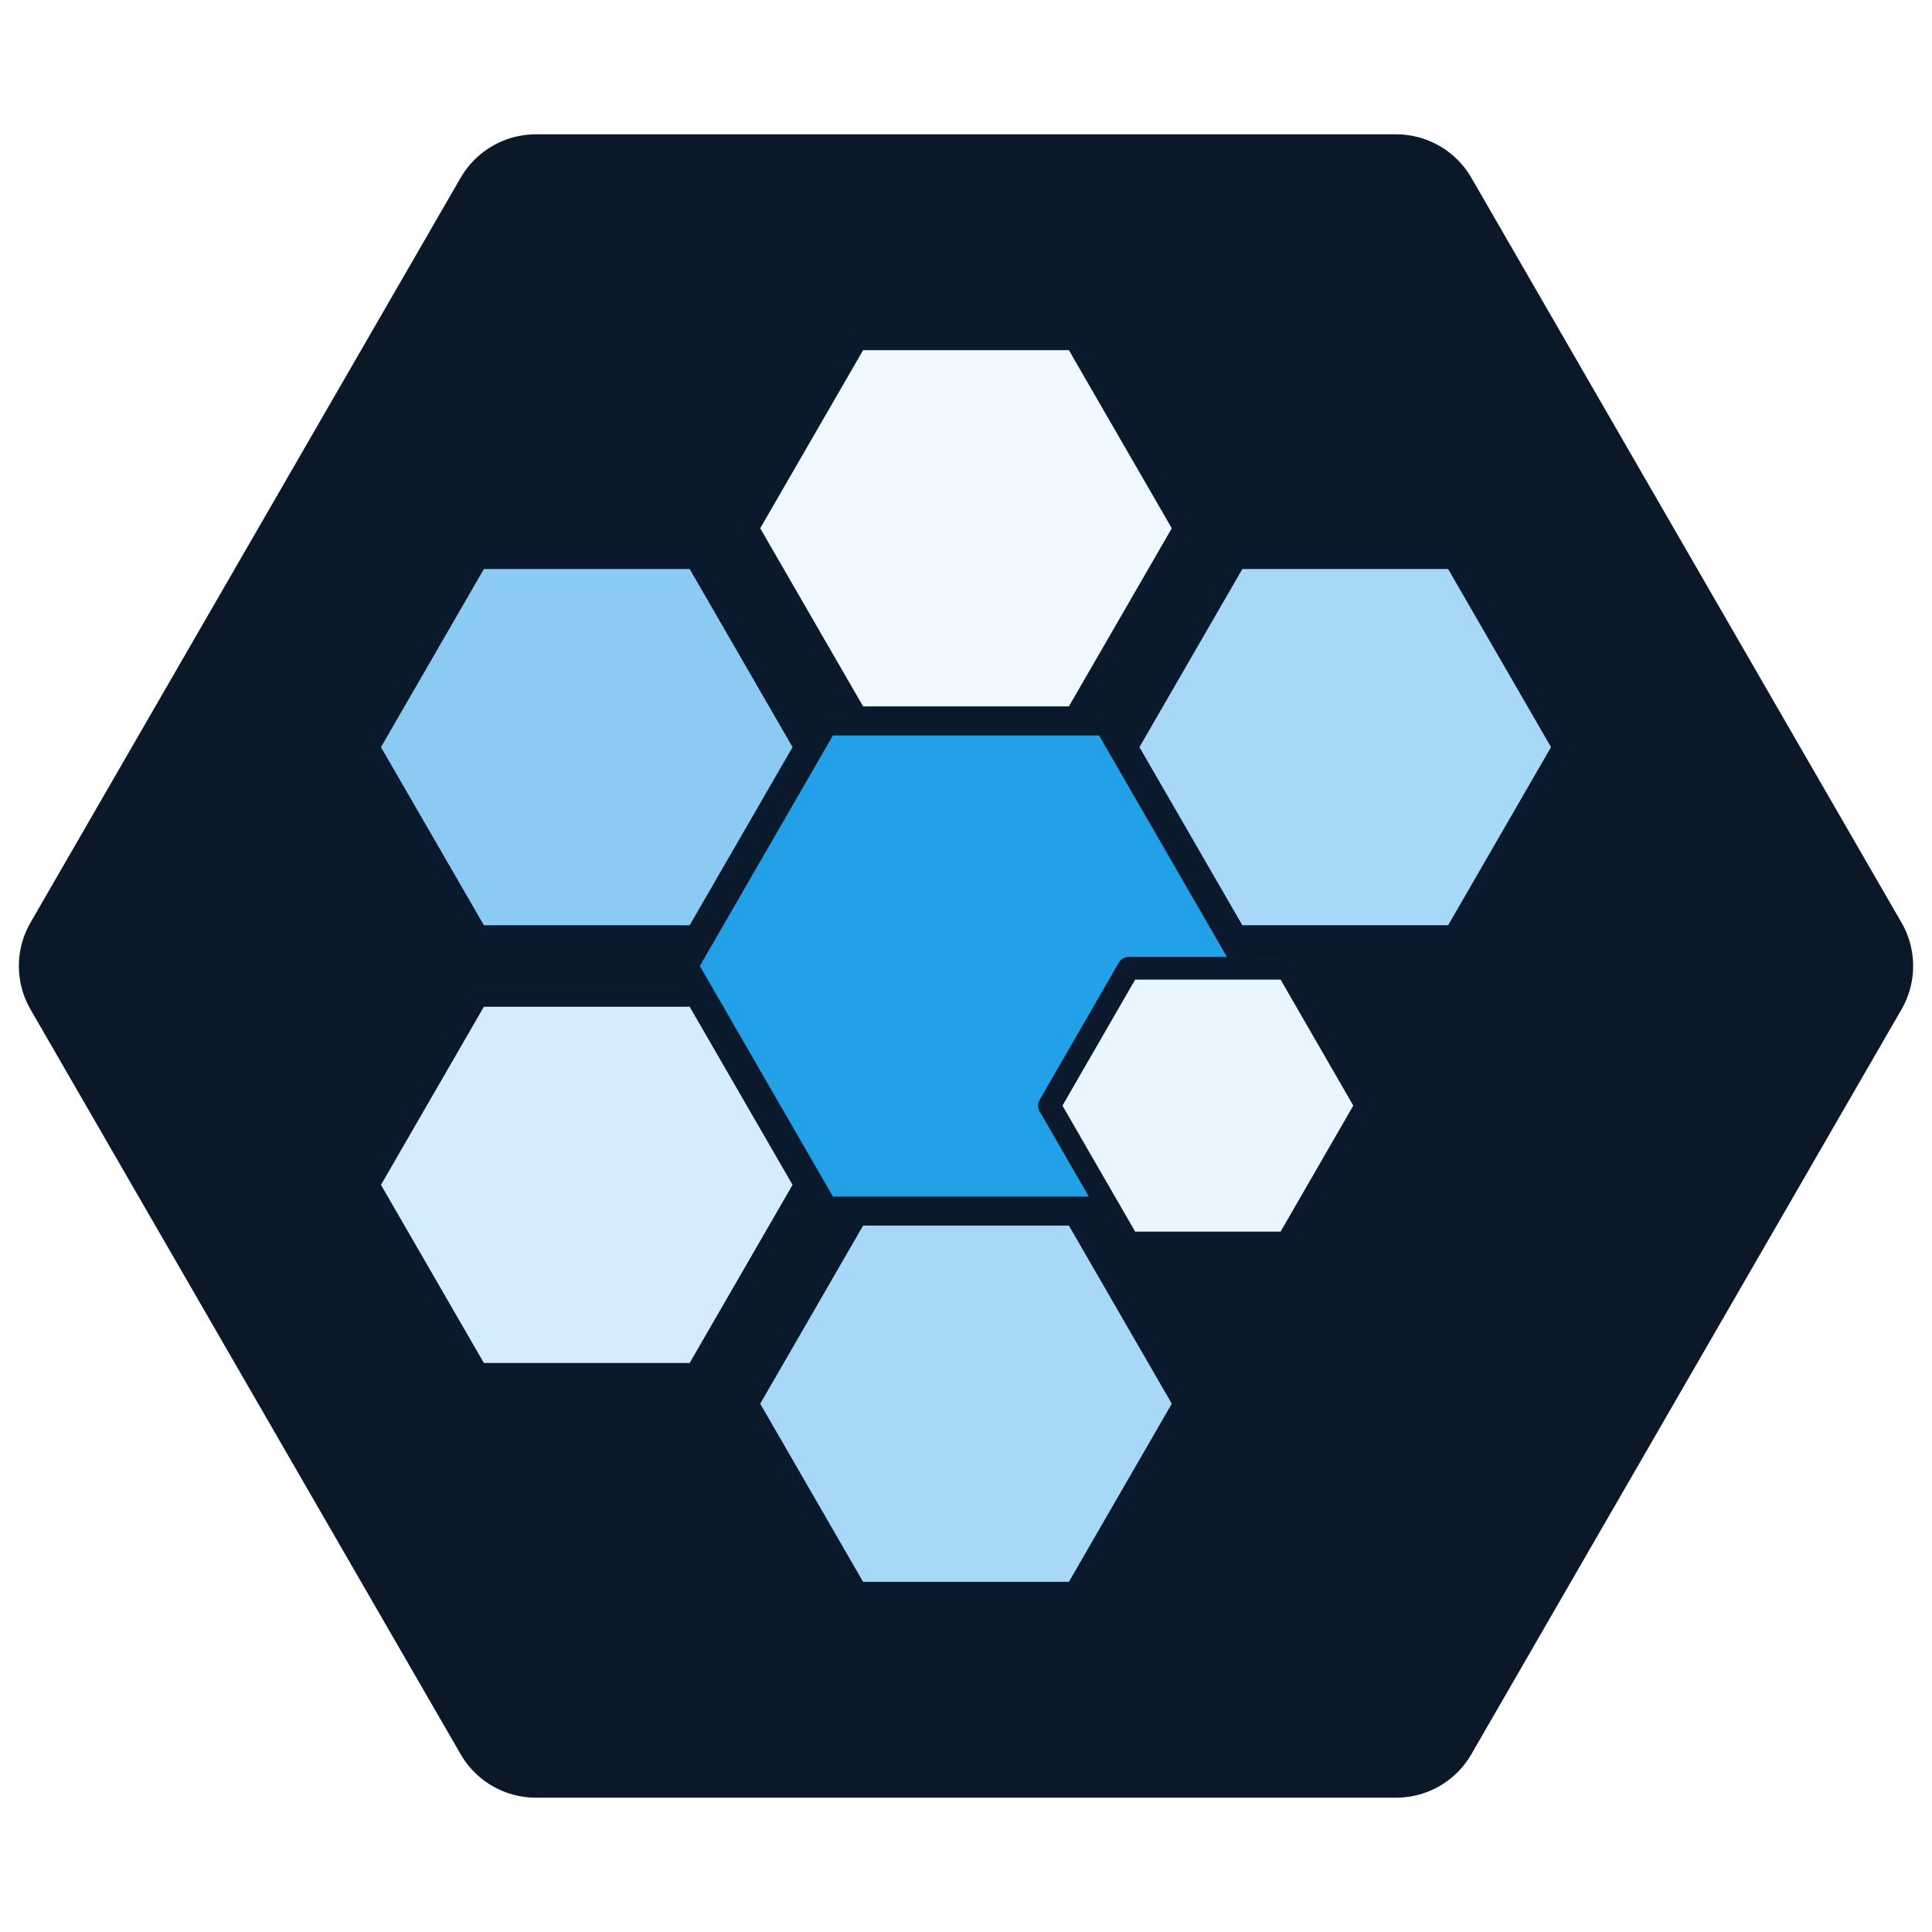
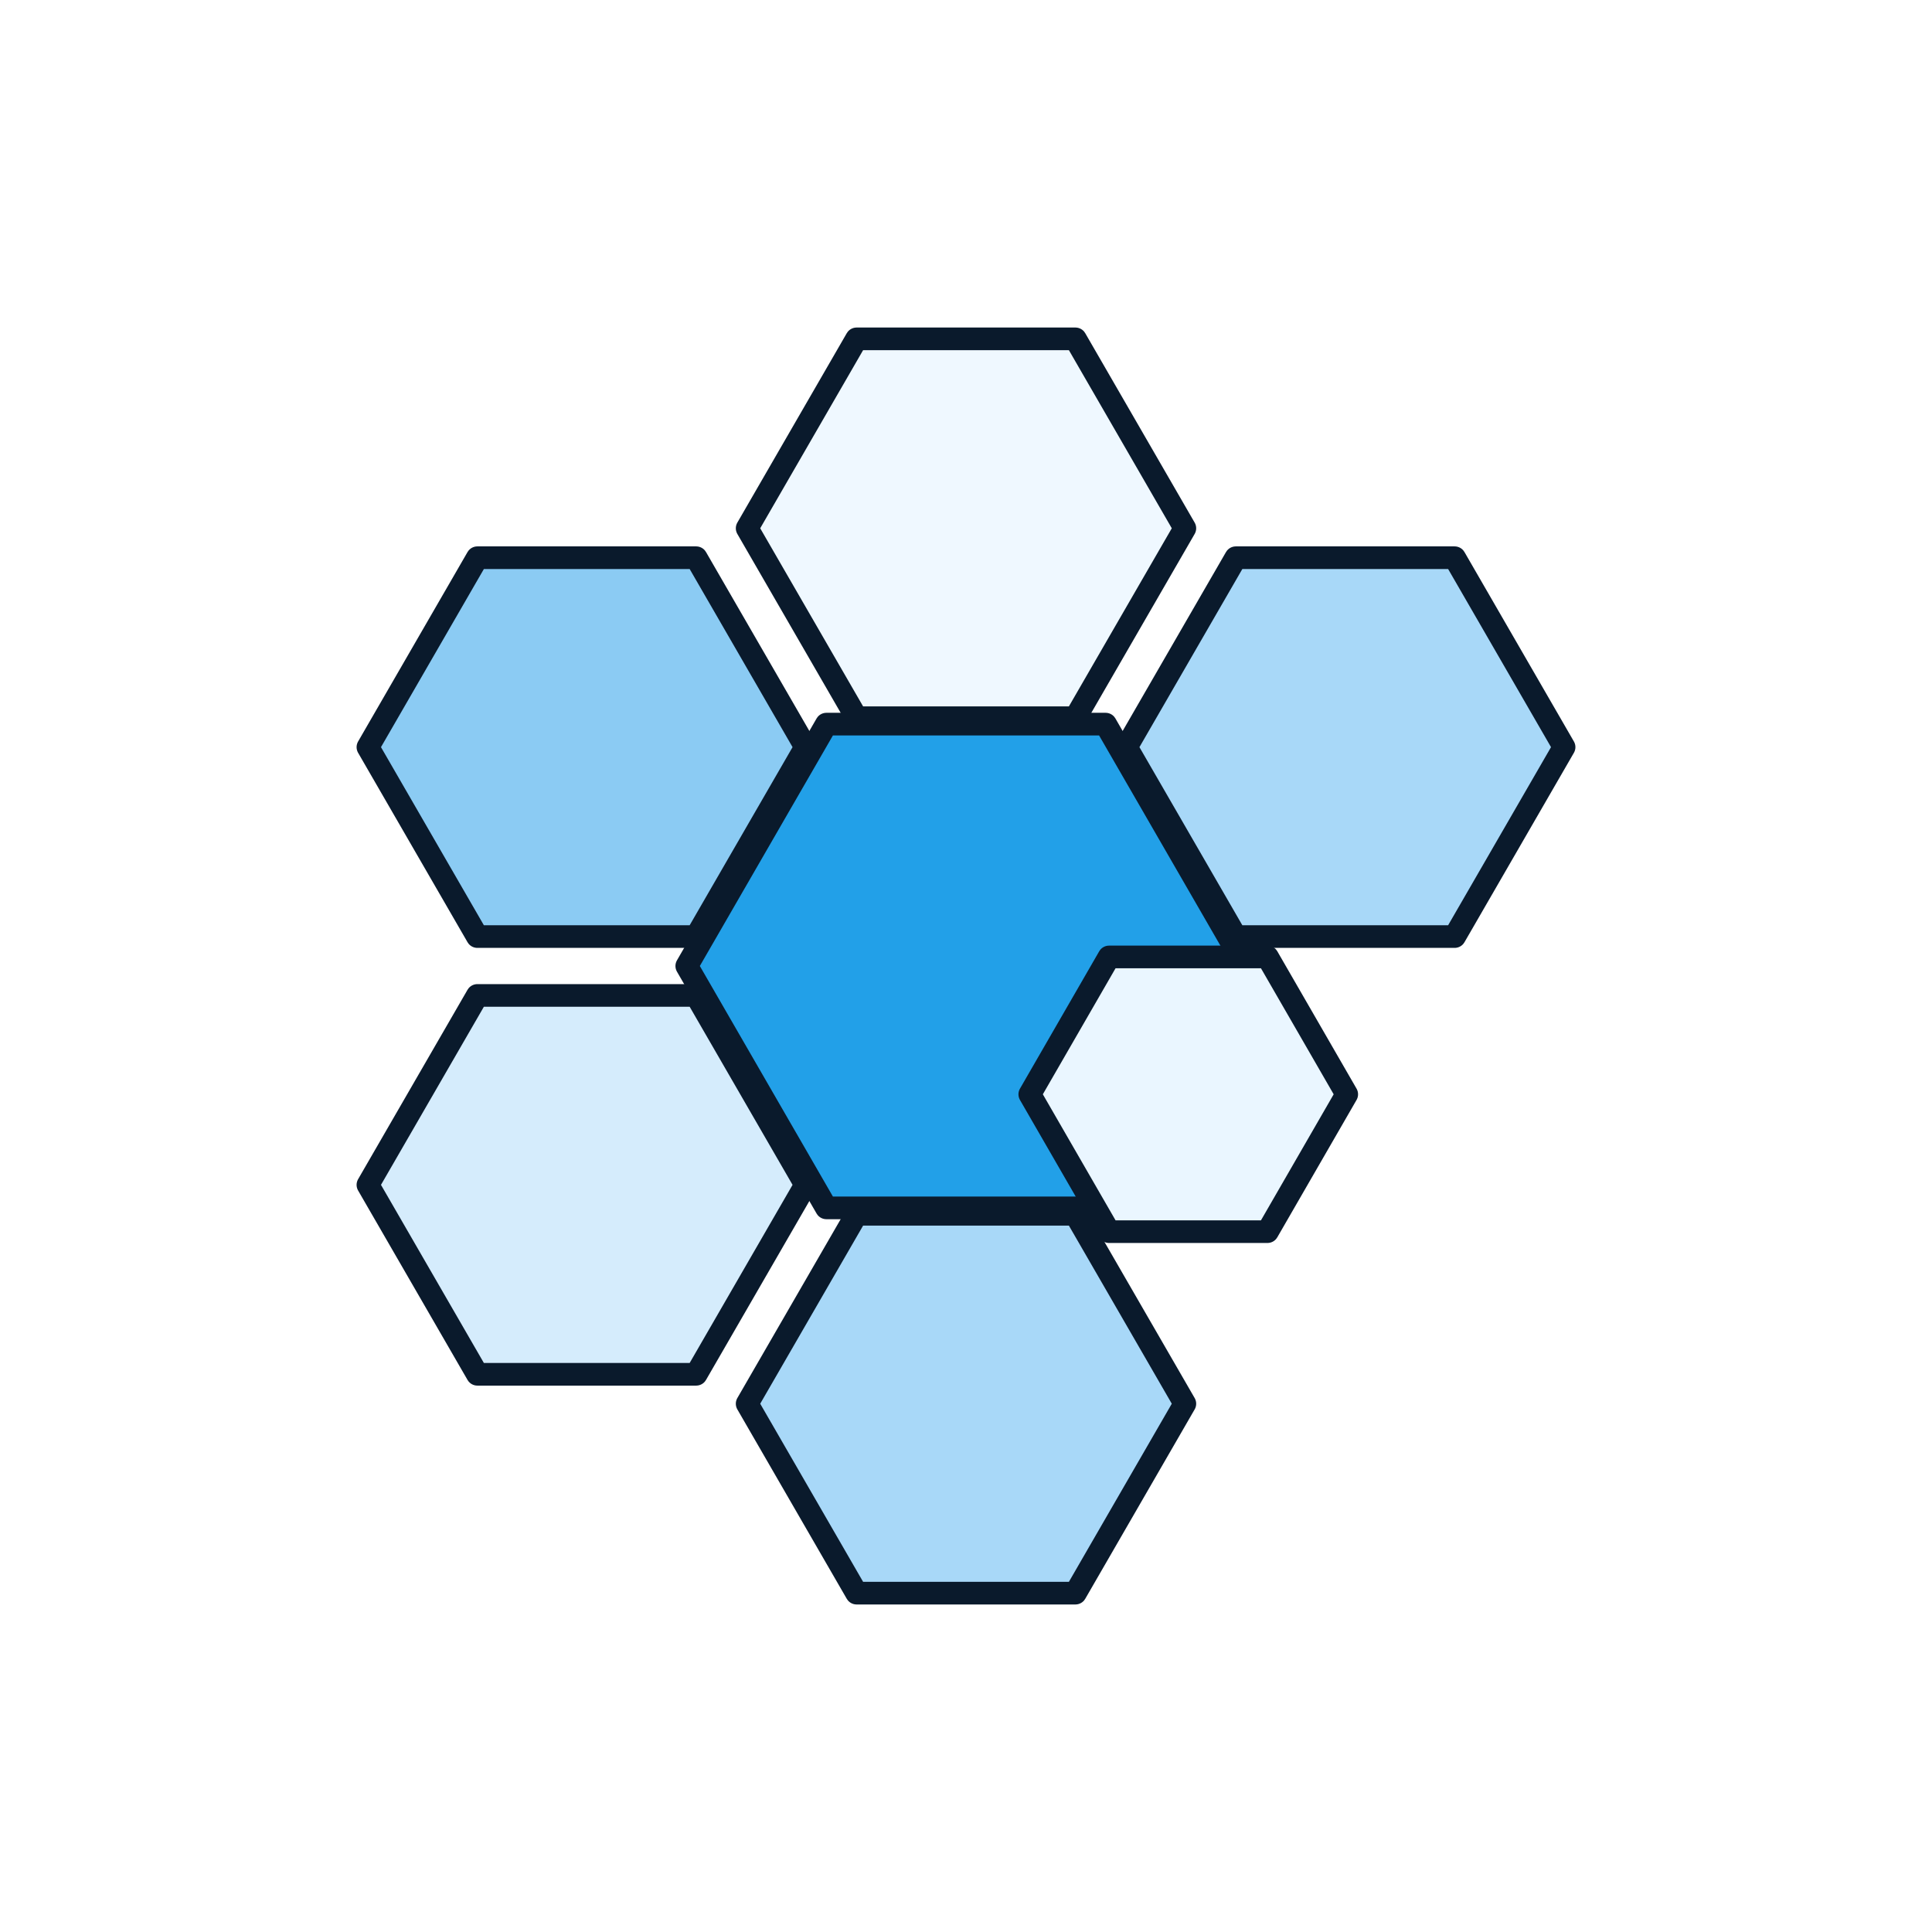
<svg xmlns="http://www.w3.org/2000/svg" viewBox="0 0 512 512" width="512" height="512" role="img" aria-label="gitfloe logo">
-   <path d="M484,256 L370,453.4 L142,453.4 L28,256 L142,58.6 L370,58.6 Z" fill="#0a1828" stroke="#0a1828" stroke-width="46" stroke-linejoin="round" />
  <g>
    <polygon points="314.0,372.0 285.0,422.2 227.0,422.2 198.0,372.0 227.0,321.8 285.0,321.8" fill="#a8d8f8" stroke="#0a1a2c" stroke-width="6" stroke-linejoin="round" />
    <polygon points="213.5,314.0 184.5,364.2 126.5,364.2 97.5,314.0 126.5,263.8 184.5,263.8" fill="#d5ecfc" stroke="#0a1a2c" stroke-width="6" stroke-linejoin="round" />
    <polygon points="213.5,198.0 184.5,248.2 126.5,248.2 97.5,198.0 126.5,147.8 184.5,147.8" fill="#8bcbf3" stroke="#0a1a2c" stroke-width="6" stroke-linejoin="round" />
    <polygon points="314.0,140.0 285.0,190.2 227.0,190.2 198.0,140.0 227.0,89.8 285.0,89.8" fill="#eff8ff" stroke="#0a1a2c" stroke-width="6" stroke-linejoin="round" />
    <polygon points="414.5,198.0 385.5,248.2 327.5,248.2 298.5,198.0 327.5,147.8 385.5,147.8" fill="#a8d8f8" stroke="#0a1a2c" stroke-width="6" stroke-linejoin="round" />
    <polygon points="330.0,256.0 293.0,320.1 219.0,320.1 182.0,256.0 219.0,191.9 293.0,191.9" fill="#22a0e8" stroke="#0a1a2c" stroke-width="6" stroke-linejoin="round" />
-     <polygon points="362.1,293.0 341.1,329.4 299.1,329.4 278.1,293.0 299.1,256.6 341.1,256.6" fill="#eaf6ff" stroke="#0a1a2c" stroke-width="6" stroke-linejoin="round" />
+     <polygon points="356.9,290.0 335.9,326.4 293.9,326.4 272.9,290.0 293.9,253.6 335.9,253.6" fill="#eaf6ff" stroke="#0a1a2c" stroke-width="6" stroke-linejoin="round" />
  </g>
</svg>
